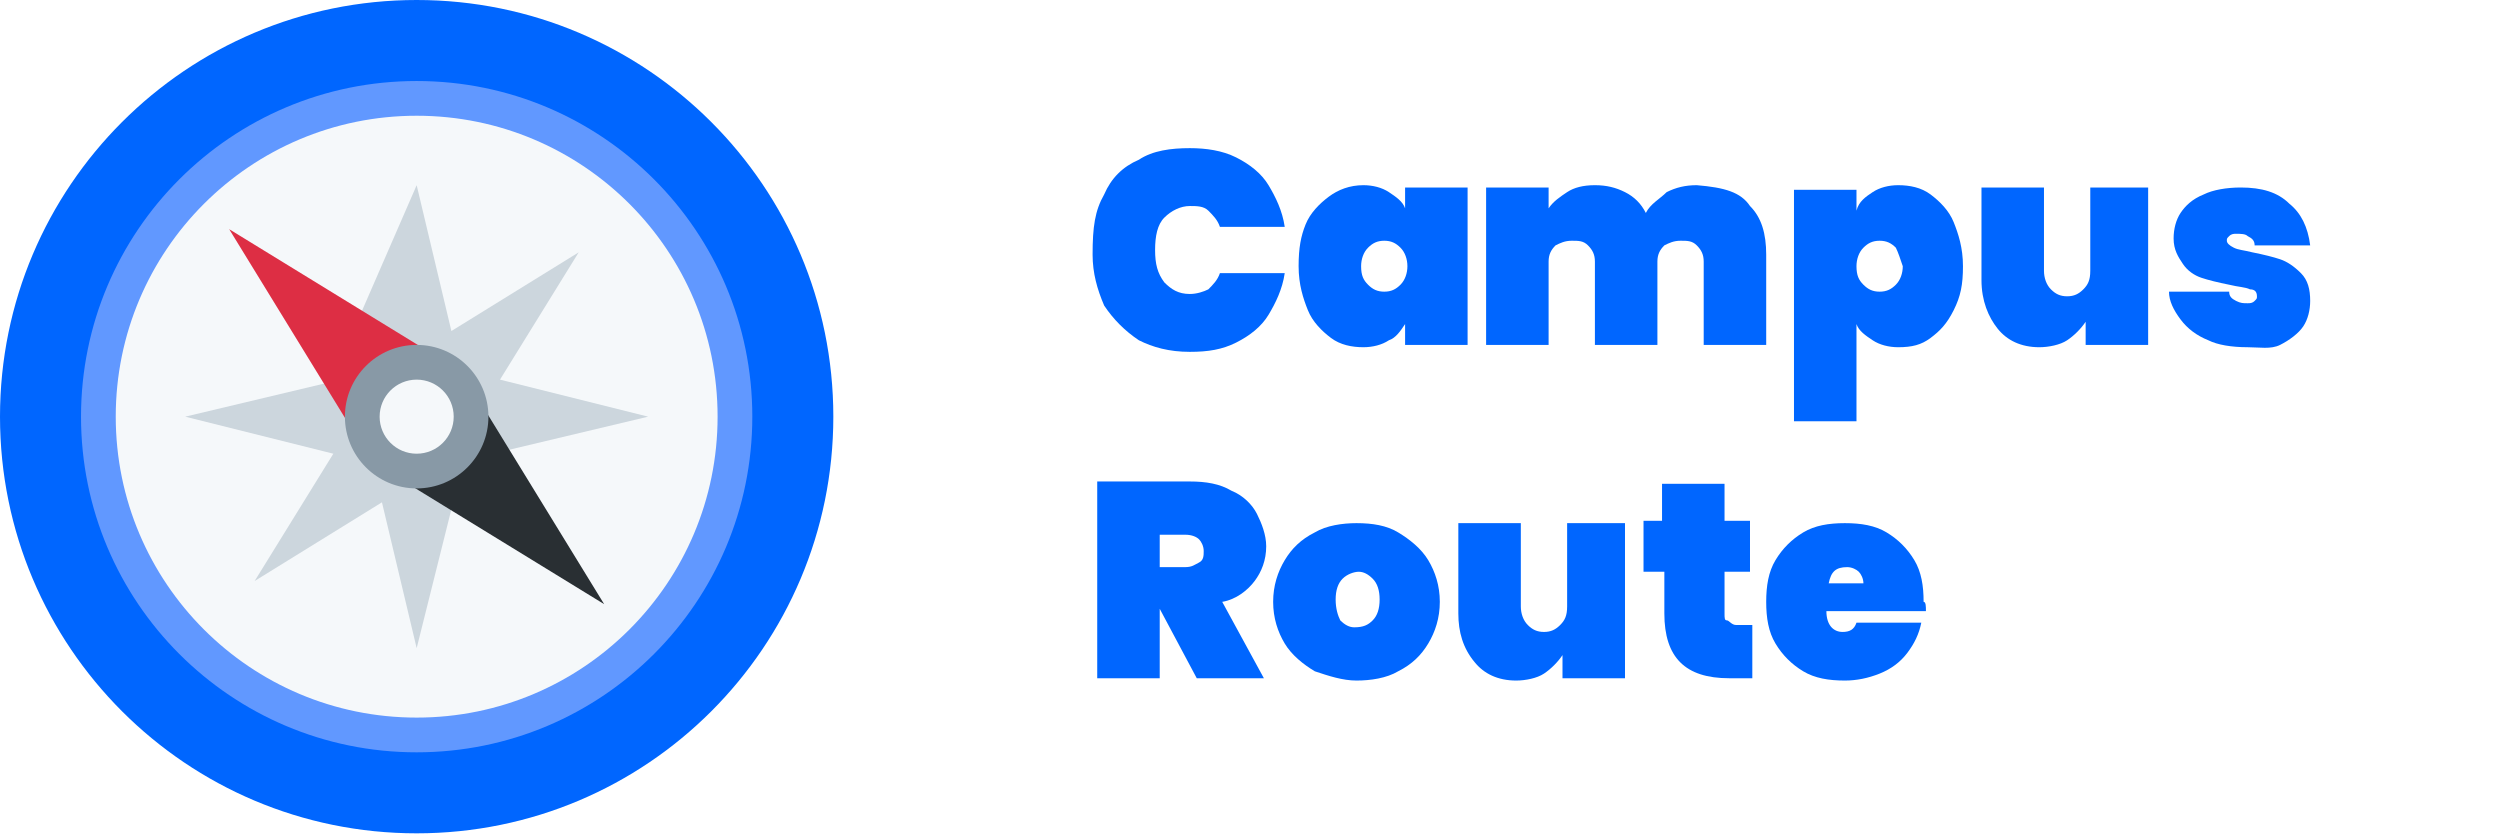
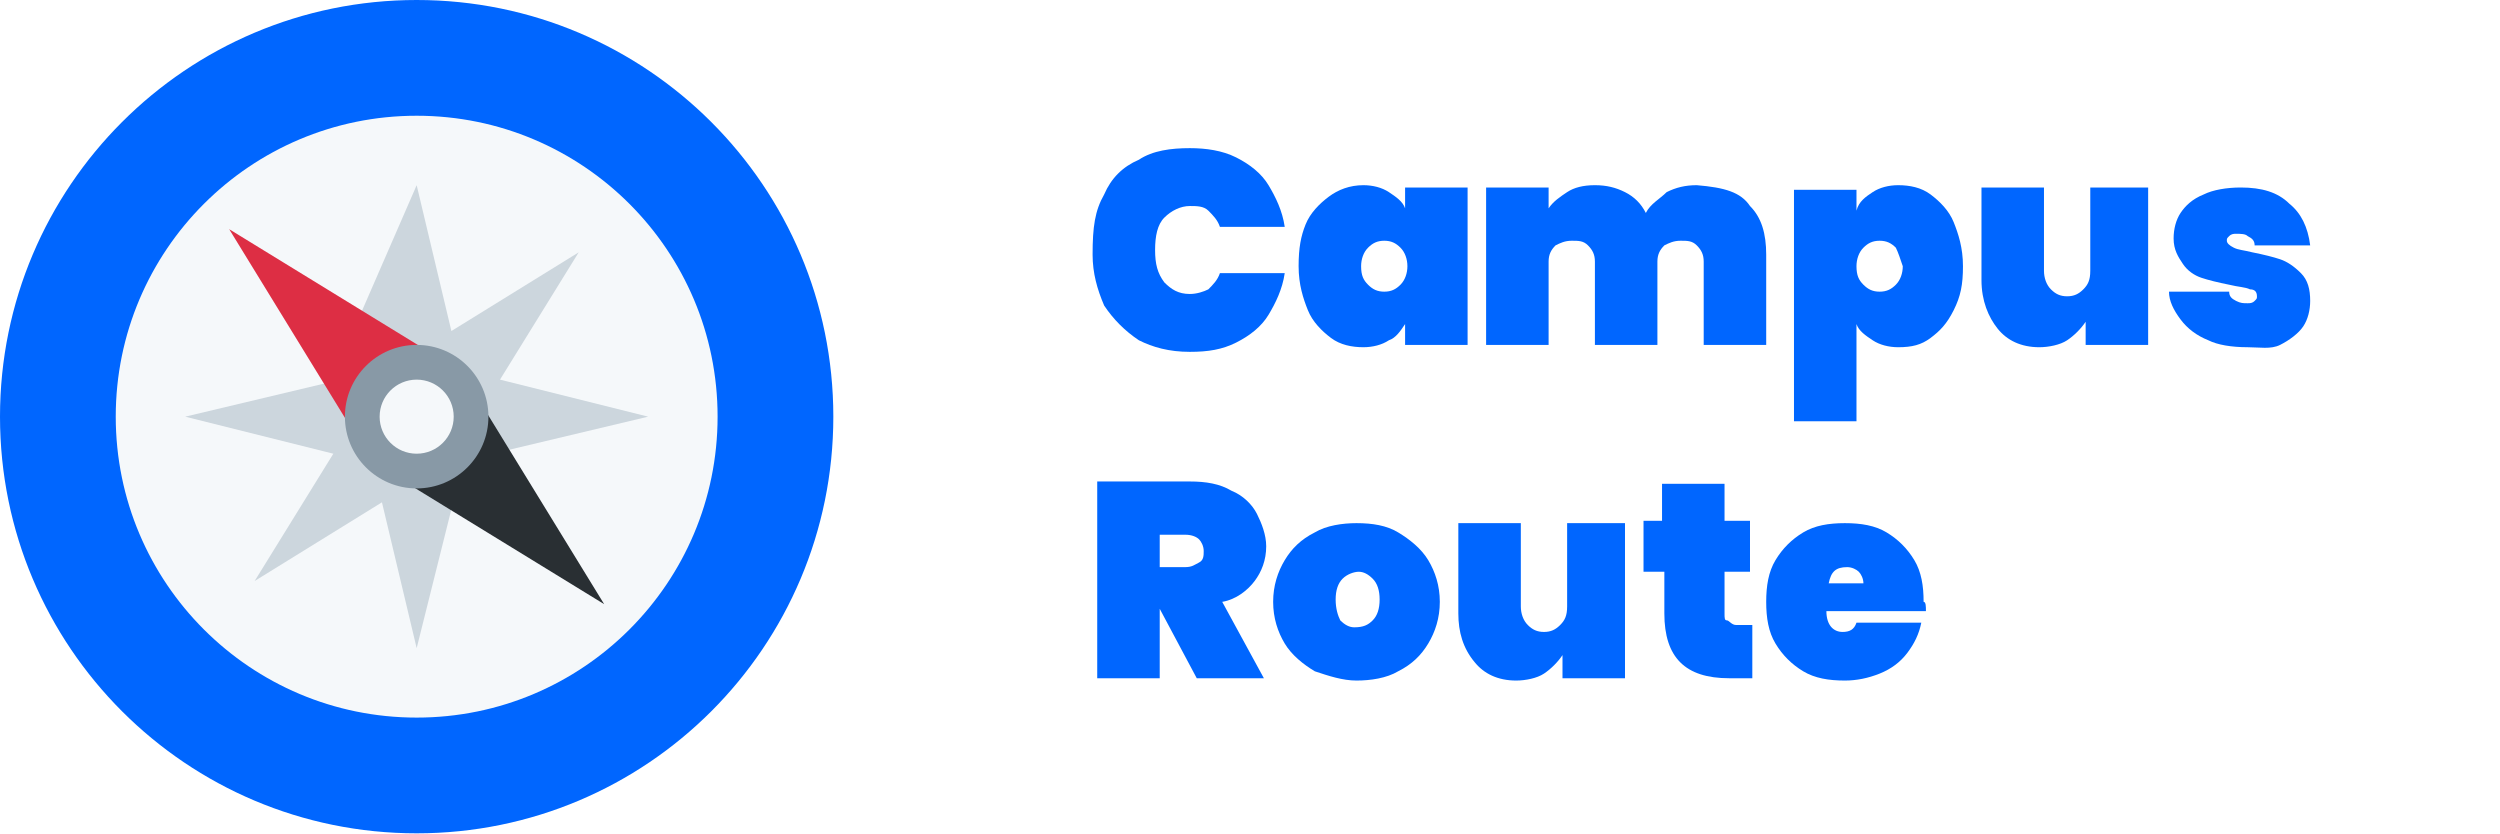
<svg xmlns="http://www.w3.org/2000/svg" version="1.1" id="Layer_1" x="0px" y="0px" viewBox="0 0 108 36" style="enable-background:new 0 0 108 36;" xml:space="preserve">
  <style type="text/css">
		.st0 {
			fill: #0066FF;
		}

		.st1 {
			fill: #6198FF;
		}

		.st2 {
			fill: #F5F8FA;
		}

		.st3 {
			fill: #CCD6DD;
		}

		.st4 {
			fill: #292F33;
		}

		.st5 {
			fill: #DD2E44;
		}

		.st6 {
			fill: #8899A6;
		}
	</style>
  <circle class="st0" cx="18" cy="18" r="18" />
-   <circle class="st1" cx="18" cy="18" r="14.5" />
  <circle class="st2" cx="18" cy="18" r="13" />
  <path class="st3" d="M18,8l1.5,6.3l5.5-3.4l-3.4,5.5L28,18l-6.3,1.5l3.4,5.5l-5.5-3.4L18,28l-1.5-6.3L11,25.1l3.4-5.5L8,18l6.3-1.5 logoBig L10.9,11l5.5,3.4L18,8z" />
  <path class="st4" d="M17.3,20.7l8.8,5.4l-5.4-8.8L17.3,20.7z" />
  <path class="st5" d="M18.7,15.3L9.9,9.9l5.4,8.8L18.7,15.3z" />
  <circle class="st6" cx="18" cy="18" r="3.1" />
  <circle class="st2" cx="18" cy="18" r="1.6" />
  <g>
    <path class="st0" d="M47.7,8.4c0.3-0.7,0.8-1.2,1.5-1.5c0.6-0.4,1.4-0.5,2.2-0.5c0.7,0,1.4,0.1,2,0.4c0.6,0.3,1.1,0.7,1.4,1.2   s0.6,1.1,0.7,1.8h-2.8c-0.1-0.3-0.3-0.5-0.5-0.7c-0.2-0.2-0.5-0.2-0.8-0.2c-0.4,0-0.8,0.2-1.1,0.5c-0.3,0.3-0.4,0.8-0.4,1.4   c0,0.6,0.1,1,0.4,1.4c0.3,0.3,0.6,0.5,1.1,0.5c0.3,0,0.6-0.1,0.8-0.2c0.2-0.2,0.4-0.4,0.5-0.7h2.8c-0.1,0.7-0.4,1.3-0.7,1.8   s-0.8,0.9-1.4,1.2c-0.6,0.3-1.2,0.4-2,0.4c-0.9,0-1.6-0.2-2.2-0.5c-0.6-0.4-1.1-0.9-1.5-1.5c-0.3-0.7-0.5-1.4-0.5-2.2   C47.2,9.8,47.3,9.1,47.7,8.4z" />
    <path class="st0" d="M56.4,9.7c0.2-0.5,0.6-0.9,1-1.2S58.3,8,58.9,8c0.4,0,0.8,0.1,1.1,0.3c0.3,0.2,0.6,0.4,0.7,0.7V8.1h2.7v6.8   h-2.7V14c-0.2,0.3-0.4,0.6-0.7,0.7c-0.3,0.2-0.7,0.3-1.1,0.3c-0.5,0-1-0.1-1.4-0.4s-0.8-0.7-1-1.2s-0.4-1.1-0.4-1.9   S56.2,10.2,56.4,9.7z M60.5,10.7c-0.2-0.2-0.4-0.3-0.7-0.3c-0.3,0-0.5,0.1-0.7,0.3c-0.2,0.2-0.3,0.5-0.3,0.8c0,0.4,0.1,0.6,0.3,0.8   c0.2,0.2,0.4,0.3,0.7,0.3c0.3,0,0.5-0.1,0.7-0.3c0.2-0.2,0.3-0.5,0.3-0.8C60.8,11.2,60.7,10.9,60.5,10.7z" />
    <path class="st0" d="M75.6,8.9c0.5,0.5,0.7,1.2,0.7,2.1v3.9h-2.7v-3.6c0-0.3-0.1-0.5-0.3-0.7c-0.2-0.2-0.4-0.2-0.7-0.2   c-0.3,0-0.5,0.1-0.7,0.2c-0.2,0.2-0.3,0.4-0.3,0.7v3.6h-2.7v-3.6c0-0.3-0.1-0.5-0.3-0.7c-0.2-0.2-0.4-0.2-0.7-0.2   c-0.3,0-0.5,0.1-0.7,0.2c-0.2,0.2-0.3,0.4-0.3,0.7v3.6h-2.7V8.1h2.7V9c0.2-0.3,0.5-0.5,0.8-0.7c0.3-0.2,0.7-0.3,1.2-0.3   c0.5,0,0.9,0.1,1.3,0.3c0.4,0.2,0.7,0.5,0.9,0.9c0.2-0.4,0.6-0.6,0.9-0.9c0.4-0.2,0.8-0.3,1.3-0.3C74.5,8.1,75.2,8.3,75.6,8.9z" />
    <path class="st0" d="M80.9,8.3C81.2,8.1,81.6,8,82,8c0.5,0,1,0.1,1.4,0.4s0.8,0.7,1,1.2s0.4,1.1,0.4,1.9s-0.1,1.3-0.4,1.9   s-0.6,0.9-1,1.2S82.6,15,82,15c-0.4,0-0.8-0.1-1.1-0.3s-0.6-0.4-0.7-0.7v4.2h-2.7v-10h2.7v0.9C80.3,8.7,80.6,8.5,80.9,8.3z    M81.9,10.7c-0.2-0.2-0.4-0.3-0.7-0.3c-0.3,0-0.5,0.1-0.7,0.3c-0.2,0.2-0.3,0.5-0.3,0.8c0,0.4,0.1,0.6,0.3,0.8   c0.2,0.2,0.4,0.3,0.7,0.3c0.3,0,0.5-0.1,0.7-0.3c0.2-0.2,0.3-0.5,0.3-0.8C82.1,11.2,82,10.9,81.9,10.7z" />
    <path class="st0" d="M92.8,8.1v6.8h-2.7v-1c-0.2,0.3-0.5,0.6-0.8,0.8c-0.3,0.2-0.8,0.3-1.2,0.3c-0.8,0-1.4-0.3-1.8-0.8   s-0.7-1.2-0.7-2.1V8.1h2.7v3.6c0,0.3,0.1,0.6,0.3,0.8s0.4,0.3,0.7,0.3c0.3,0,0.5-0.1,0.7-0.3s0.3-0.4,0.3-0.8V8.1H92.8z" />
    <path class="st0" d="M95.4,14.7c-0.5-0.2-0.9-0.5-1.2-0.9c-0.3-0.4-0.5-0.8-0.5-1.2h2.6c0,0.2,0.1,0.3,0.3,0.4s0.3,0.1,0.5,0.1   c0.1,0,0.2,0,0.3-0.1c0.1-0.1,0.1-0.1,0.1-0.2c0-0.2-0.1-0.3-0.3-0.3c-0.2-0.1-0.5-0.1-0.9-0.2c-0.5-0.1-0.9-0.2-1.2-0.3   c-0.3-0.1-0.6-0.3-0.8-0.6c-0.2-0.3-0.4-0.6-0.4-1.1c0-0.4,0.1-0.8,0.3-1.1c0.2-0.3,0.5-0.6,1-0.8c0.4-0.2,1-0.3,1.6-0.3   c0.9,0,1.6,0.2,2.1,0.7c0.5,0.4,0.8,1,0.9,1.8h-2.4c0-0.2-0.1-0.3-0.3-0.4c-0.1-0.1-0.3-0.1-0.5-0.1c-0.1,0-0.2,0-0.3,0.1   c-0.1,0.1-0.1,0.1-0.1,0.2c0,0.1,0.1,0.2,0.3,0.3c0.2,0.1,0.4,0.1,0.8,0.2c0.5,0.1,0.9,0.2,1.2,0.3s0.6,0.3,0.9,0.6   s0.4,0.7,0.4,1.2c0,0.4-0.1,0.8-0.3,1.1c-0.2,0.3-0.6,0.6-1,0.8S97.6,15,97.1,15C96.4,15,95.8,14.9,95.4,14.7z" />
    <path class="st0" d="M51.7,29.3l-1.6-3h0v3h-2.7v-8.5h4c0.7,0,1.3,0.1,1.8,0.4c0.5,0.2,0.9,0.6,1.1,1s0.4,0.9,0.4,1.4   c0,0.6-0.2,1.1-0.5,1.5c-0.3,0.4-0.8,0.8-1.4,0.9l1.8,3.3H51.7z M50.1,24.5h1.1c0.3,0,0.4-0.1,0.6-0.2s0.2-0.3,0.2-0.5   c0-0.2-0.1-0.4-0.2-0.5c-0.1-0.1-0.3-0.2-0.6-0.2h-1.1V24.5z" />
    <path class="st0" d="M56.8,29c-0.5-0.3-1-0.7-1.3-1.2c-0.3-0.5-0.5-1.1-0.5-1.8s0.2-1.3,0.5-1.8c0.3-0.5,0.7-0.9,1.3-1.2   c0.5-0.3,1.2-0.4,1.8-0.4c0.7,0,1.3,0.1,1.8,0.4c0.5,0.3,1,0.7,1.3,1.2c0.3,0.5,0.5,1.1,0.5,1.8s-0.2,1.3-0.5,1.8   c-0.3,0.5-0.7,0.9-1.3,1.2c-0.5,0.3-1.2,0.4-1.8,0.4C58,29.4,57.4,29.2,56.8,29z M59.3,26.8c0.2-0.2,0.3-0.5,0.3-0.9   s-0.1-0.7-0.3-0.9s-0.4-0.3-0.6-0.3S58.2,24.8,58,25s-0.3,0.5-0.3,0.9s0.1,0.7,0.2,0.9c0.2,0.2,0.4,0.3,0.6,0.3   C58.9,27.1,59.1,27,59.3,26.8z" />
    <path class="st0" d="M70.2,22.5v6.8h-2.7v-1c-0.2,0.3-0.5,0.6-0.8,0.8c-0.3,0.2-0.8,0.3-1.2,0.3c-0.8,0-1.4-0.3-1.8-0.8   C63.2,28,63,27.3,63,26.5v-3.9h2.7v3.6c0,0.3,0.1,0.6,0.3,0.8c0.2,0.2,0.4,0.3,0.7,0.3c0.3,0,0.5-0.1,0.7-0.3   c0.2-0.2,0.3-0.4,0.3-0.8v-3.6H70.2z" />
    <path class="st0" d="M75.7,27v2.3h-1c-1.9,0-2.8-0.9-2.8-2.8v-1.8H71v-2.2h0.8v-1.6h2.7v1.6h1.1v2.2h-1.1v1.8c0,0.2,0,0.3,0.1,0.3   S74.8,27,75,27H75.7z" />
    <path class="st0" d="M83.2,26.4h-4.3c0,0.6,0.3,0.9,0.7,0.9c0.3,0,0.5-0.1,0.6-0.4h2.8c-0.1,0.5-0.3,0.9-0.6,1.3   c-0.3,0.4-0.7,0.7-1.2,0.9c-0.5,0.2-1,0.3-1.5,0.3c-0.7,0-1.3-0.1-1.8-0.4c-0.5-0.3-0.9-0.7-1.2-1.2c-0.3-0.5-0.4-1.1-0.4-1.8   s0.1-1.3,0.4-1.8c0.3-0.5,0.7-0.9,1.2-1.2c0.5-0.3,1.1-0.4,1.8-0.4s1.3,0.1,1.8,0.4c0.5,0.3,0.9,0.7,1.2,1.2   c0.3,0.5,0.4,1.1,0.4,1.8C83.2,26,83.2,26.2,83.2,26.4z M80.5,25.2c0-0.2-0.1-0.4-0.2-0.5c-0.1-0.1-0.3-0.2-0.5-0.2   c-0.5,0-0.7,0.2-0.8,0.7H80.5z" />
  </g>
</svg>
